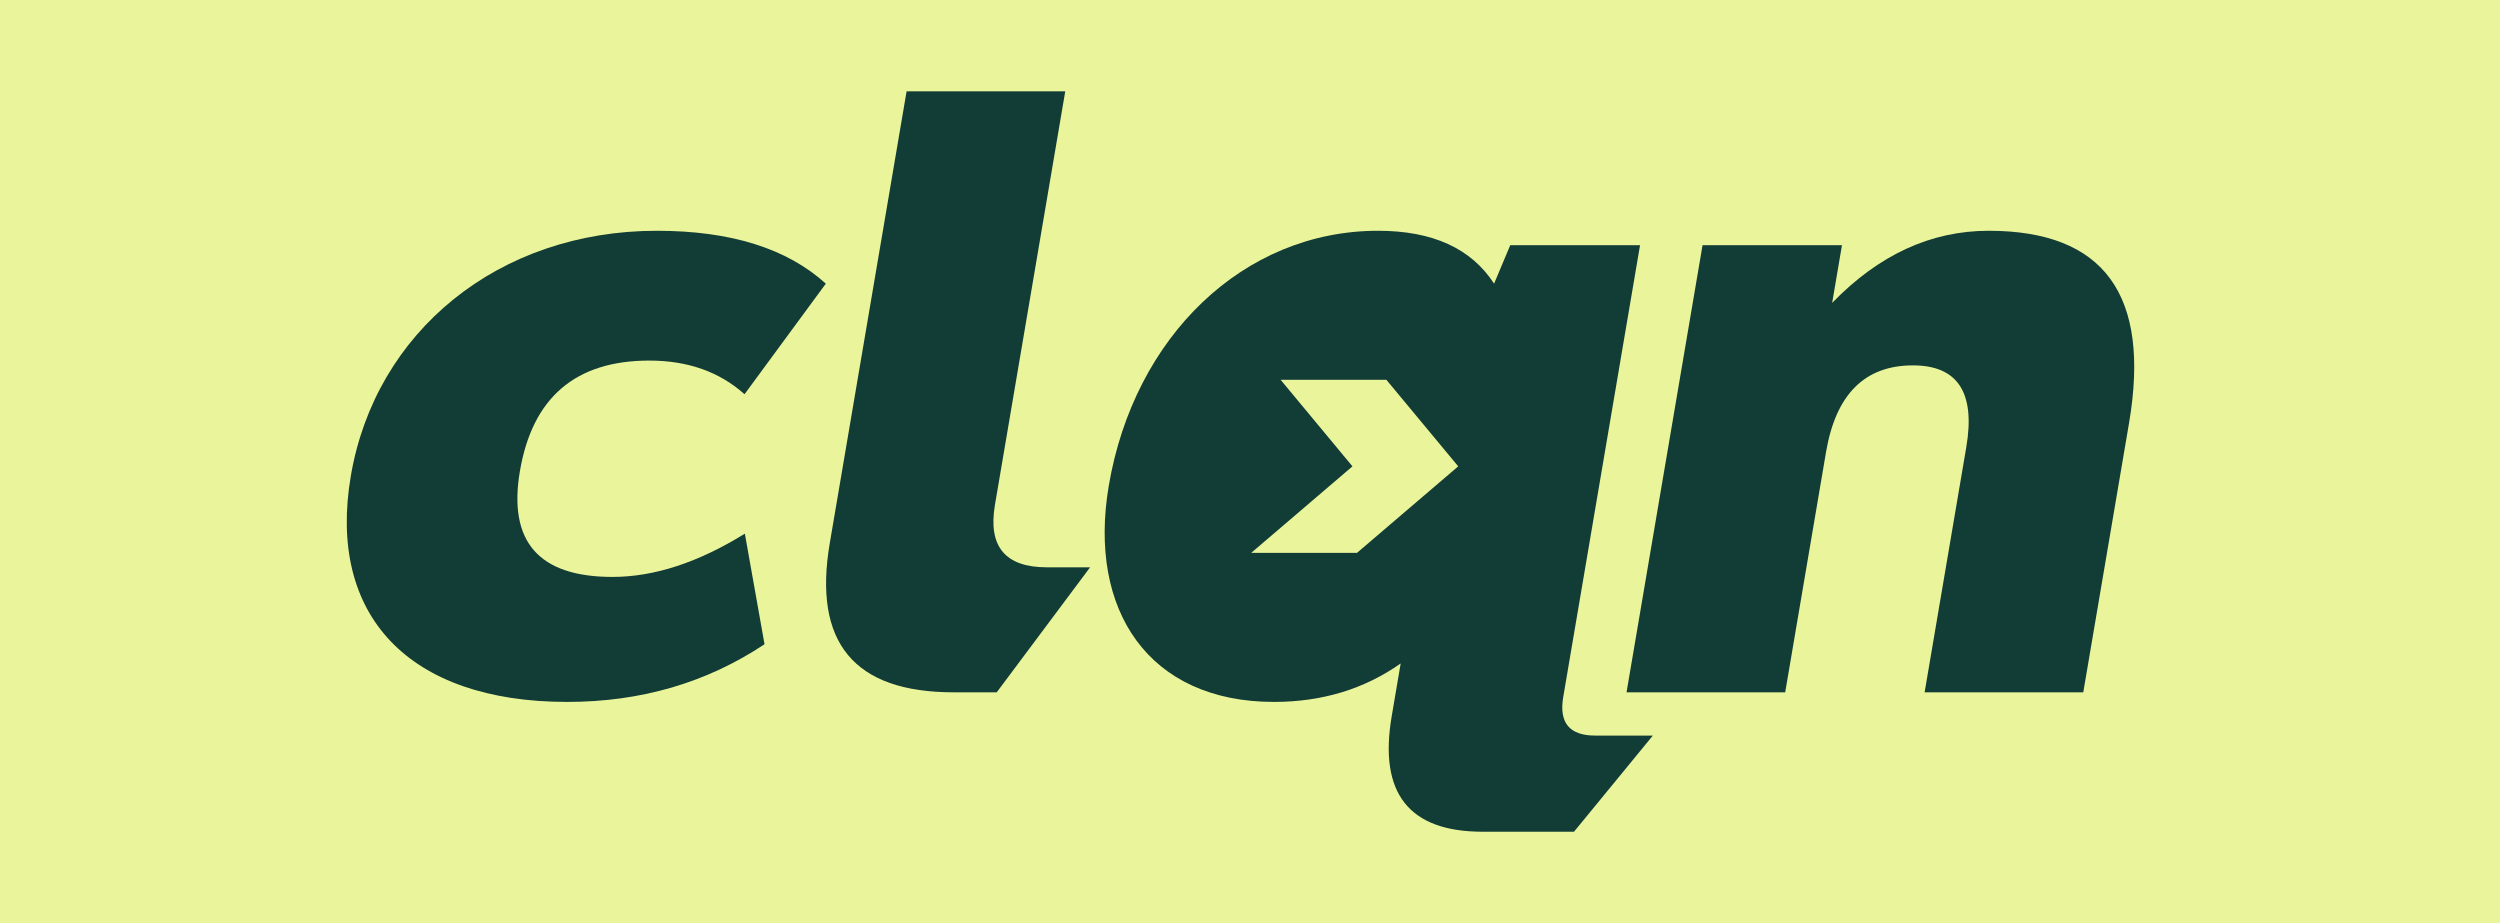
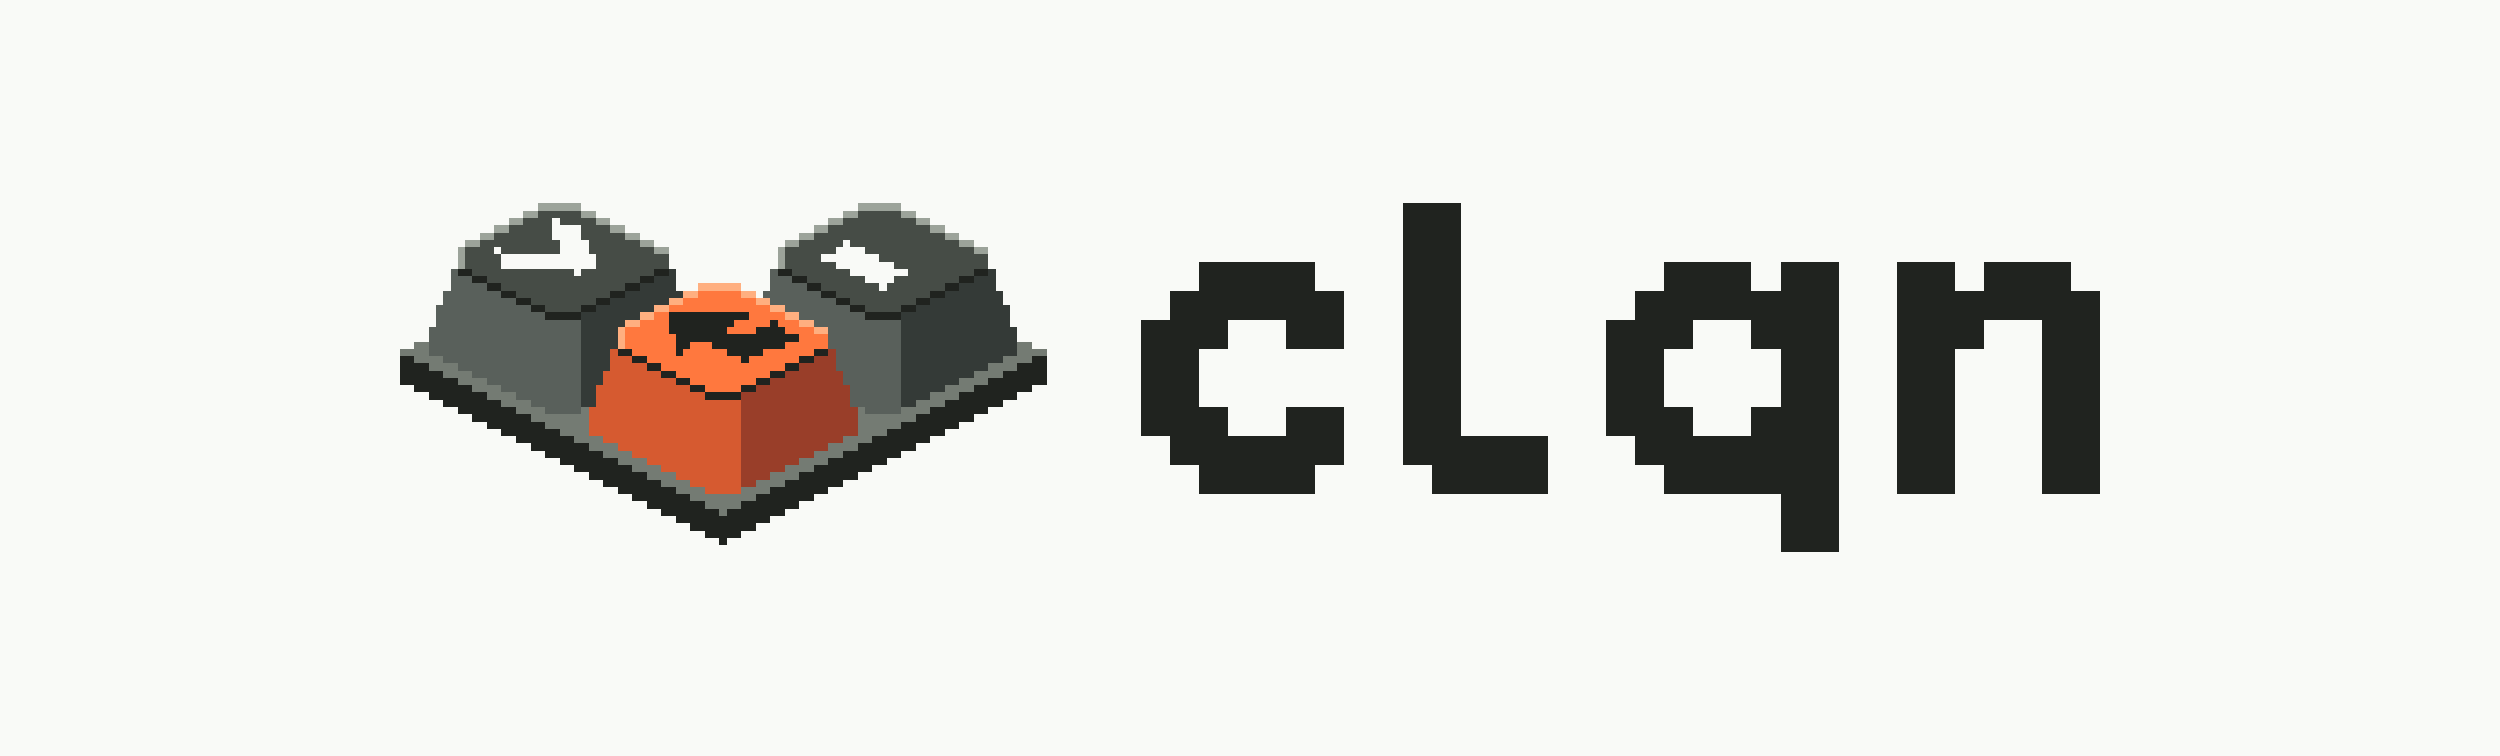
- <svg xmlns="http://www.w3.org/2000/svg" width="1040" height="384" viewBox="0 0 520 192" role="img" aria-labelledby="title desc">
-   <rect width="520" height="192" fill="#EAF49A" />
-   <g transform="matrix(1 0 -.17 1 82 40)" fill="#123C36">
-     <path d="M93 19 80 42q-9-7-21-7-23 0-23 23 0 22 23 22 13 0 26-9l8 23        q-16 12-39 12C21 106 1 88 1 59 1 29 23 8 56 8q23 0 37 11z" />
-     <path transform="translate(95)" d="M8-21h33V65q0 13 13 13h9l-15 26h-9Q8 104 8 73z" />
-     <path transform="translate(158 0)" fill-rule="evenodd" d="M76 11h27v94q0 8 8 8h12l-13 20H91q-23 0-23-24v-11q-10 8-25 8C17 106 1 87 1 61 1 30 20 8 48 8q17 0 26 11z       M33 39l18 18-18 18h22l18-18-18-18z" />
-     <path transform="translate(270)" d="M4 11h29v12Q45 8 63 8q36 0 36 40v56H66V53q0-17-14-17-15 0-15 18v50H4z" />
+ <svg xmlns="http://www.w3.org/2000/svg" width="1032" height="312" viewBox="0 0 344 104" shape-rendering="crispEdges" role="img" aria-labelledby="title desc">
+   <rect width="344" height="104" fill="#f9faf7" />
+   <g transform="translate(55 28)">
+     <path fill="#9ca39a" d="M19 0h6v1h-6zM63 0h6v1h-6zM17 1h2v1h-2zM25 1h2v1h-2zM61 1h2v1h-2zM69 1h2v1h-2zM15 2h2v1h-2zM27 2h2v1h-2zM59 2h2v1h-2zM71 2h2v1h-2zM13 3h2v1h-2zM29 3h2v1h-2zM57 3h2v1h-2zM73 3h2v1h-2zM11 4h2v1h-2zM31 4h2v1h-2zM55 4h2v1h-2zM75 4h2v1h-2zM9 5h2v1h-2zM33 5h2v1h-2zM53 5h2v1h-2zM77 5h2v1h-2zM8 6h1v1h-1zM35 6h2v1h-2zM52 6h1v1h-1zM79 6h2v1h-2zM8 7h1v1h-1zM52 7h1v1h-1zM8 8h1v1h-1zM52 8h1v1h-1z" />
+     <path fill="#464c46" d="M19 1h6v1h-6zM63 1h6v1h-6zM17 2h4v1h-4zM22 2h5v1h-5zM61 2h10v1h-10zM15 3h6v1h-6zM25 3h4v1h-4zM59 3h14v1h-14zM13 4h8v1h-8zM25 4h6v1h-6zM57 4h18v1h-18zM11 5h11v1h-11zM26 5h7v1h-7zM55 5h6v1h-6zM62 5h15v1h-15zM9 6h4v1h-4zM14 6h8v1h-8zM26 6h9v1h-9zM53 6h7v1h-7zM64 6h15v1h-15zM9 7h5v1h-5zM27 7h10v1h-10zM53 7h5v1h-5zM66 7h15v1h-15zM9 8h5v1h-5zM27 8h10v1h-10zM53 8h7v1h-7zM68 8h13v1h-13zM10 9h14v1h-14zM25 9h10v1h-10zM54 9h8v1h-8zM70 9h9v1h-9zM12 10h21v1h-21zM56 10h8v1h-8zM68 10h9v1h-9zM14 11h17v1h-17zM58 11h8v1h-8zM67 11h8v1h-8zM16 12h13v1h-13zM60 12h13v1h-13zM18 13h9v1h-9zM62 13h9v1h-9zM20 14h5v1h-5zM64 14h5v1h-5z" />
+     <path fill="#f9faf7" d="M21 2h1v1h-1zM21 3h4v1h-4zM21 4h4v1h-4zM22 5h4v1h-4zM61 5h1v1h-1zM13 6h1v1h-1zM22 6h4v1h-4zM60 6h4v1h-4zM14 7h13v1h-13zM58 7h8v1h-8zM14 8h13v1h-13zM60 8h8v1h-8zM24 9h1v1h-1zM62 9h8v1h-8zM64 10h4v1h-4zM66 11h1v1h-1z" />
+     <path fill="#59605b" d="M7 9h1v1h-1zM51 9h1v1h-1zM7 10h3v1h-3zM51 10h3v1h-3zM7 11h5v1h-5zM51 11h5v1h-5zM6 12h8v1h-8zM50 12h8v1h-8zM6 13h10v1h-10zM51 13h9v1h-9zM5 14h13v1h-13zM53 14h9v1h-9zM5 15h15v1h-15zM55 15h9v1h-9zM5 16h20v1h-20zM57 16h12v1h-12zM4 17h21v1h-21zM59 17h10v1h-10zM4 18h21v1h-21zM59 18h10v1h-10zM4 19h21v1h-21zM59 19h10v1h-10zM4 20h21v1h-21zM60 20h9v1h-9zM6 21h19v1h-19zM60 21h9v1h-9zM8 22h17v1h-17zM60 22h9v1h-9zM10 23h15v1h-15zM61 23h8v1h-8zM12 24h13v1h-13zM61 24h8v1h-8zM14 25h11v1h-11zM62 25h7v1h-7zM16 26h9v1h-9zM62 26h7v1h-7zM18 27h7v1h-7zM62 27h7v1h-7zM20 28h5v1h-5zM64 28h5v1h-5z" />
+     <path fill="#20231f" d="M8 9h2v1h-2zM35 9h2v1h-2zM52 9h2v1h-2zM79 9h2v1h-2zM10 10h2v1h-2zM33 10h2v1h-2zM54 10h2v1h-2zM77 10h2v1h-2zM12 11h2v1h-2zM31 11h2v1h-2zM56 11h2v1h-2zM75 11h2v1h-2zM14 12h2v1h-2zM29 12h2v1h-2zM58 12h2v1h-2zM73 12h2v1h-2zM16 13h2v1h-2zM27 13h2v1h-2zM60 13h2v1h-2zM71 13h2v1h-2zM18 14h2v1h-2zM25 14h2v1h-2zM62 14h2v1h-2zM69 14h2v1h-2zM20 15h5v1h-5zM37 15h11v1h-11zM64 15h5v1h-5zM37 16h9v1h-9zM51 16h1v1h-1zM37 17h8v1h-8zM49 17h4v1h-4zM38 18h17v1h-17zM38 19h2v1h-2zM43 19h10v1h-10zM30 20h2v1h-2zM38 20h1v1h-1zM45 20h5v1h-5zM57 20h2v1h-2zM0 21h2v1h-2zM32 21h2v1h-2zM47 21h1v1h-1zM55 21h2v1h-2zM87 21h2v1h-2zM0 22h4v1h-4zM34 22h2v1h-2zM53 22h2v1h-2zM85 22h4v1h-4zM0 23h6v1h-6zM36 23h2v1h-2zM51 23h2v1h-2zM83 23h6v1h-6zM0 24h8v1h-8zM38 24h2v1h-2zM49 24h2v1h-2zM81 24h8v1h-8zM2 25h8v1h-8zM40 25h2v1h-2zM47 25h2v1h-2zM79 25h8v1h-8zM4 26h8v1h-8zM42 26h5v1h-5zM77 26h8v1h-8zM6 27h8v1h-8zM75 27h8v1h-8zM8 28h8v1h-8zM73 28h8v1h-8zM10 29h8v1h-8zM71 29h8v1h-8zM12 30h8v1h-8zM69 30h8v1h-8zM14 31h8v1h-8zM67 31h8v1h-8zM16 32h8v1h-8zM65 32h8v1h-8zM18 33h8v1h-8zM63 33h8v1h-8zM20 34h8v1h-8zM61 34h8v1h-8zM22 35h8v1h-8zM59 35h8v1h-8zM24 36h8v1h-8zM57 36h8v1h-8zM26 37h8v1h-8zM55 37h8v1h-8zM28 38h8v1h-8zM53 38h8v1h-8zM30 39h8v1h-8zM51 39h8v1h-8zM32 40h8v1h-8zM49 40h8v1h-8zM34 41h8v1h-8zM47 41h8v1h-8zM36 42h8v1h-8zM45 42h8v1h-8zM38 43h13v1h-13zM40 44h9v1h-9zM42 45h5v1h-5zM44 46h1v1h-1z" />
+     <path fill="#343a37" d="M37 9h1v1h-1zM81 9h1v1h-1zM35 10h3v1h-3zM79 10h3v1h-3zM33 11h5v1h-5zM77 11h5v1h-5zM31 12h8v1h-8zM75 12h8v1h-8zM29 13h8v1h-8zM73 13h10v1h-10zM27 14h8v1h-8zM71 14h13v1h-13zM25 15h8v1h-8zM69 15h15v1h-15zM25 16h6v1h-6zM69 16h15v1h-15zM25 17h5v1h-5zM69 17h16v1h-16zM25 18h5v1h-5zM69 18h16v1h-16zM25 19h5v1h-5zM69 19h16v1h-16zM25 20h4v1h-4zM69 20h16v1h-16zM25 21h4v1h-4zM69 21h14v1h-14zM25 22h4v1h-4zM69 22h12v1h-12zM25 23h3v1h-3zM69 23h10v1h-10zM25 24h3v1h-3zM69 24h8v1h-8zM25 25h2v1h-2zM69 25h6v1h-6zM25 26h2v1h-2zM69 26h4v1h-4zM25 27h2v1h-2zM69 27h2v1h-2z" />
+     <path fill="#ffaf80" d="M41 11h6v1h-6zM39 12h2v1h-2zM47 12h2v1h-2zM37 13h2v1h-2zM49 13h2v1h-2zM35 14h2v1h-2zM51 14h2v1h-2zM33 15h2v1h-2zM53 15h2v1h-2zM31 16h2v1h-2zM55 16h2v1h-2zM30 17h1v1h-1zM57 17h2v1h-2zM30 18h1v1h-1zM30 19h1v1h-1z" />
+     <path fill="#ff783e" d="M41 12h6v1h-6zM39 13h10v1h-10zM37 14h14v1h-14zM35 15h2v1h-2zM48 15h5v1h-5zM33 16h4v1h-4zM46 16h5v1h-5zM52 16h3v1h-3zM31 17h6v1h-6zM45 17h4v1h-4zM53 17h4v1h-4zM31 18h7v1h-7zM55 18h4v1h-4zM31 19h7v1h-7zM40 19h3v1h-3zM53 19h6v1h-6zM32 20h6v1h-6zM39 20h6v1h-6zM50 20h7v1h-7zM34 21h13v1h-13zM48 21h7v1h-7zM36 22h17v1h-17zM38 23h13v1h-13zM40 24h9v1h-9zM42 25h5v1h-5z" />
+     <path fill="#747b73" d="M2 19h2v1h-2zM85 19h2v1h-2zM0 20h4v1h-4zM85 20h4v1h-4zM2 21h4v1h-4zM83 21h4v1h-4zM4 22h4v1h-4zM81 22h4v1h-4zM6 23h4v1h-4zM79 23h4v1h-4zM8 24h4v1h-4zM77 24h4v1h-4zM10 25h4v1h-4zM75 25h4v1h-4zM12 26h4v1h-4zM73 26h4v1h-4zM14 27h4v1h-4zM71 27h4v1h-4zM16 28h4v1h-4zM25 28h1v1h-1zM63 28h1v1h-1zM69 28h4v1h-4zM18 29h8v1h-8zM63 29h8v1h-8zM20 30h6v1h-6zM63 30h6v1h-6zM22 31h4v1h-4zM63 31h4v1h-4zM24 32h4v1h-4zM61 32h4v1h-4zM26 33h4v1h-4zM59 33h4v1h-4zM28 34h4v1h-4zM57 34h4v1h-4zM30 35h4v1h-4zM55 35h4v1h-4zM32 36h4v1h-4zM53 36h4v1h-4zM34 37h4v1h-4zM51 37h4v1h-4zM36 38h4v1h-4zM49 38h4v1h-4zM38 39h4v1h-4zM47 39h4v1h-4zM40 40h9v1h-9zM42 41h5v1h-5zM44 42h1v1h-1z" />
+     <path fill="#d65a30" d="M29 20h1v1h-1zM29 21h3v1h-3zM29 22h5v1h-5zM28 23h8v1h-8zM28 24h10v1h-10zM27 25h13v1h-13zM27 26h15v1h-15zM27 27h20v1h-20zM26 28h21v1h-21zM26 29h21v1h-21zM26 30h21v1h-21zM26 31h21v1h-21zM28 32h19v1h-19zM30 33h17v1h-17zM32 34h15v1h-15zM34 35h13v1h-13zM36 36h11v1h-11zM38 37h9v1h-9zM40 38h7v1h-7zM42 39h5v1h-5z" />
+     <path fill="#993e29" d="M59 20h1v1h-1zM57 21h3v1h-3zM55 22h5v1h-5zM53 23h8v1h-8zM51 24h10v1h-10zM49 25h13v1h-13zM47 26h15v1h-15zM47 27h15v1h-15zM47 28h16v1h-16zM47 29h16v1h-16zM47 30h16v1h-16zM47 31h16v1h-16zM47 32h14v1h-14zM47 33h12v1h-12zM47 34h10v1h-10zM47 35h8v1h-8zM47 36h6v1h-6zM47 37h4v1h-4zM47 38h2v1h-2z" />
+   </g>
+   <g transform="translate(157 28) scale(4)">
+     <path fill="#20231f" d="M9 0h2v1h-2zM9 1h2v1h-2zM2 2h4v1h-4zM9 2h2v1h-2zM18 2h3v1h-3zM22 2h2v1h-2zM26 2h2v1h-2zM29 2h3v1h-3zM1 3h6v1h-6zM9 3h2v1h-2zM17 3h7v1h-7zM26 3h7v1h-7zM0 4h3v1h-3zM5 4h2v1h-2zM9 4h2v1h-2zM16 4h3v1h-3zM21 4h3v1h-3zM26 4h3v1h-3zM31 4h2v1h-2zM0 5h2v1h-2zM9 5h2v1h-2zM16 5h2v1h-2zM22 5h2v1h-2zM26 5h2v1h-2zM31 5h2v1h-2zM0 6h2v1h-2zM9 6h2v1h-2zM16 6h2v1h-2zM22 6h2v1h-2zM26 6h2v1h-2zM31 6h2v1h-2zM0 7h3v1h-3zM5 7h2v1h-2zM9 7h2v1h-2zM16 7h3v1h-3zM21 7h3v1h-3zM26 7h2v1h-2zM31 7h2v1h-2zM1 8h6v1h-6zM9 8h5v1h-5zM17 8h7v1h-7zM26 8h2v1h-2zM31 8h2v1h-2zM2 9h4v1h-4zM10 9h4v1h-4zM18 9h6v1h-6zM26 9h2v1h-2zM31 9h2v1h-2zM22 10h2v1h-2zM22 11h2v1h-2z" />
  </g>
</svg>
